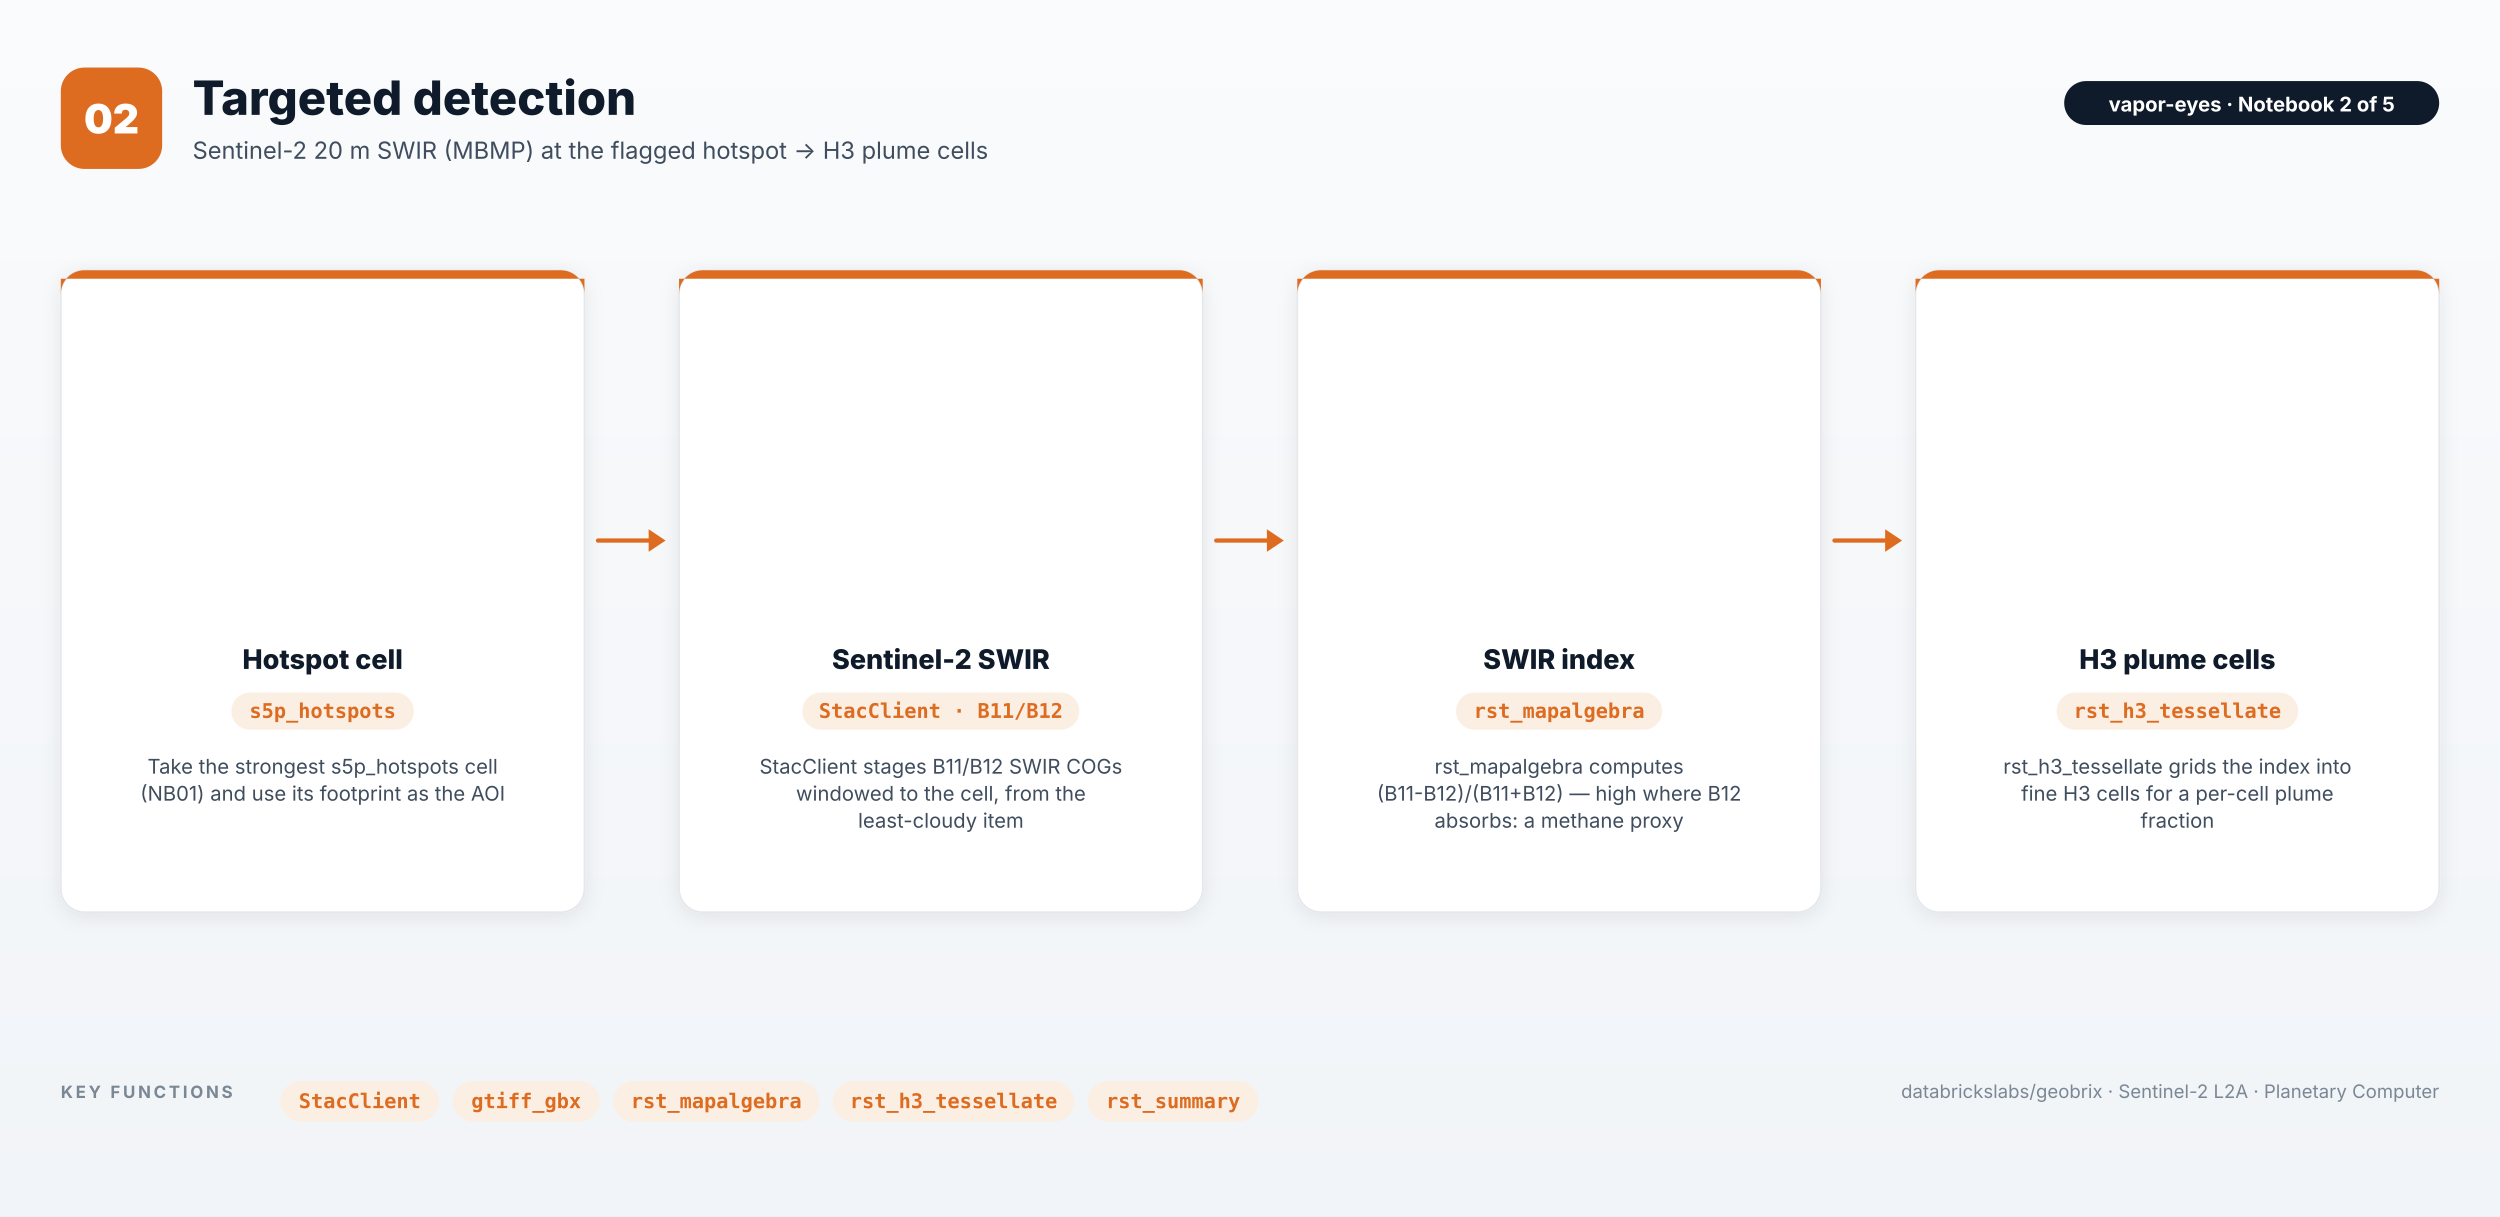
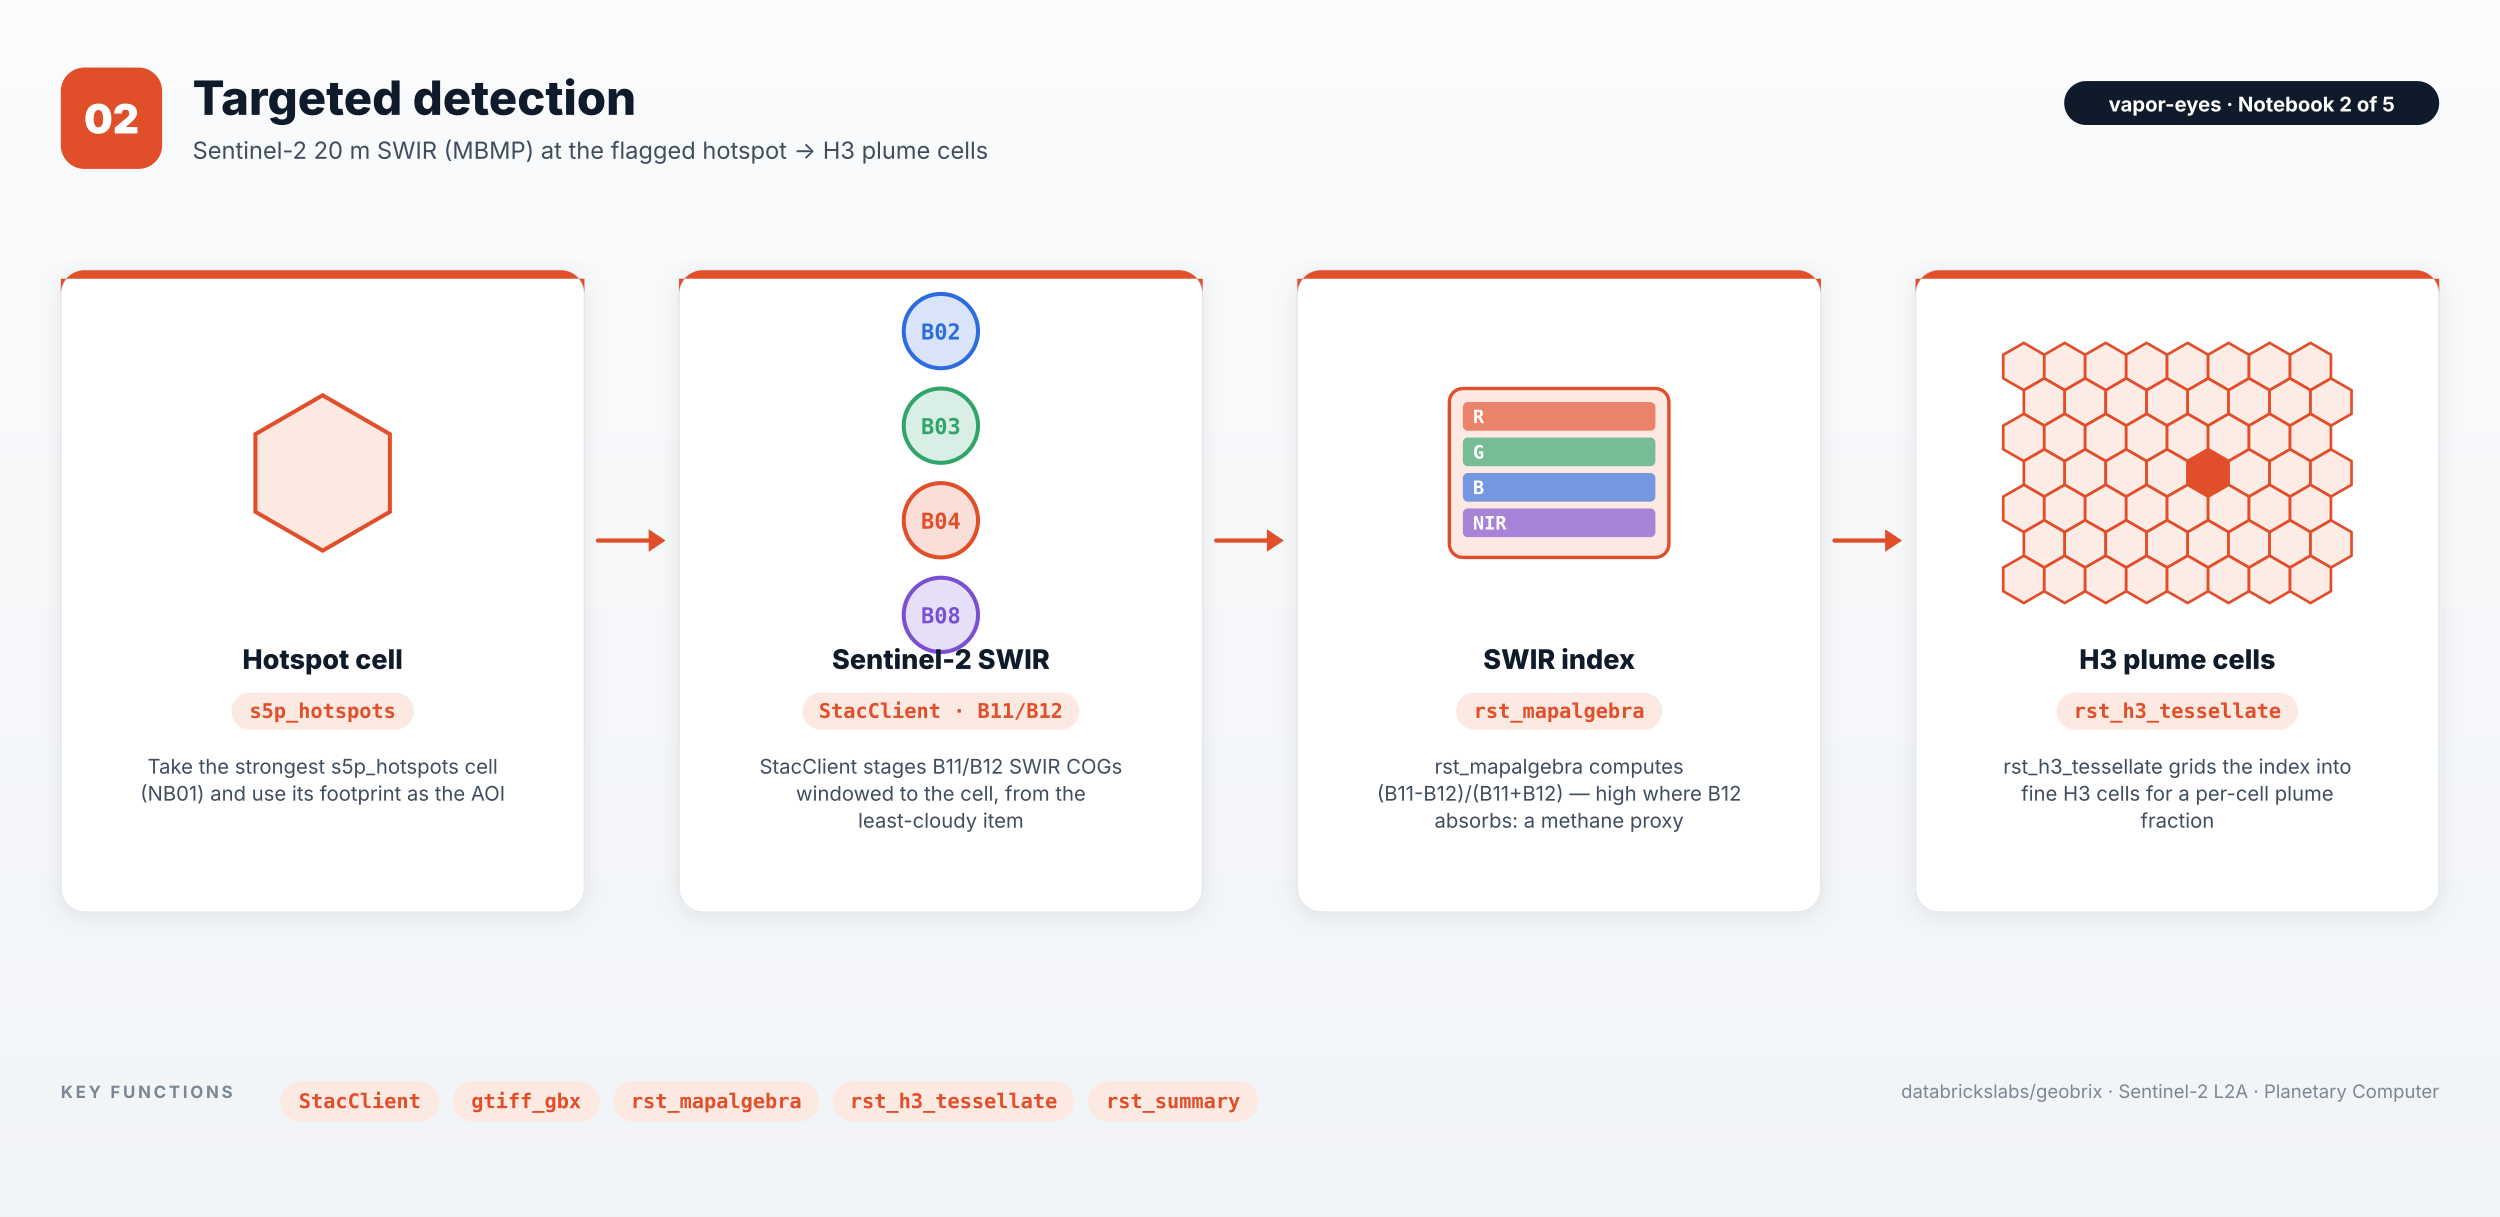
<svg xmlns="http://www.w3.org/2000/svg" viewBox="0 0 1480 720" width="1480" height="720" style="font-family: Inter, -apple-system, system-ui, sans-serif;">
  <defs>
    <filter id="card-shadow" x="-5%" y="-5%" width="110%" height="115%">
      <feDropShadow dx="0" dy="2" stdDeviation="6" flood-color="#0F1B2A" flood-opacity="0.08" />
    </filter>
    <linearGradient id="bg" x1="0" y1="0" x2="0" y2="1">
      <stop offset="0" stop-color="#FAFBFC" />
      <stop offset="1" stop-color="#F1F4F8" />
    </linearGradient>
  </defs>
  <rect x="0" y="0" width="1480" height="720" fill="url(#bg)" />
-   <rect x="36" y="40" rx="14" ry="14" width="60" height="60" fill="#DD6B20" />
+   <rect x="36" y="40" rx="14" ry="14" width="60" height="60" fill="#E04E2A" />
  <text x="66.0" y="79.0" text-anchor="middle" font-family="Inter, -apple-system, system-ui, sans-serif" font-size="24" font-weight="900" fill="#FFFFFF">02</text>
  <text x="114" y="68" font-family="Inter, -apple-system, system-ui, sans-serif" font-size="28" font-weight="800" fill="#0F1B2A" text-anchor="start">Targeted detection</text>
  <text x="114" y="94" font-family="Inter, -apple-system, system-ui, sans-serif" font-size="14" font-weight="400" fill="#3F4D5E" text-anchor="start">Sentinel-2 20 m SWIR (MBMP) at the flagged hotspot → H3 plume cells</text>
  <rect x="1222" y="48" rx="13" ry="13" width="222" height="26" fill="#0F1B2A" />
  <text x="1333.0" y="66" text-anchor="middle" font-family="Inter, -apple-system, system-ui, sans-serif" font-size="12" font-weight="700" fill="#FFFFFF">vapor-eyes  ·  Notebook 2 of 5</text>
  <rect x="36" y="160" rx="14" ry="14" width="310" height="380" fill="#FFFFFF" stroke="#E5E7EB" stroke-width="1" filter="url(#card-shadow)" />
-   <path d="M 36 174 A 14 14 0 0 1 50 160 H 332 A 14 14 0 0 1 346 174 V 165 H 36 Z" fill="#DD6B20" />
+   <path d="M 36 174 A 14 14 0 0 1 50 160 H 332 A 14 14 0 0 1 346 174 V 165 H 36 Z" fill="#E04E2A" />
+   <polygon points="191.0,234.0 230.8,257.0 230.8,303.0 191.0,326.0 151.2,303.0 151.2,257.0" fill="#FCE9E2" stroke="#E04E2A" stroke-width="2.4" />
  <text x="191.0" y="396" font-family="Inter, -apple-system, system-ui, sans-serif" font-size="16" font-weight="800" fill="#0F1B2A" text-anchor="middle">Hotspot cell</text>
  <g transform="translate(137.0, 410)">
-     <rect x="0" y="0" rx="11" ry="11" width="108" height="22" fill="#FBEEE2" />
-     <text x="54.0" y="15.0" text-anchor="middle" font-family="ui-monospace, SFMono-Regular, Menlo, Consolas, monospace" font-size="12" font-weight="700" fill="#DD6B20">s5p_hotspots</text>
+     <rect x="0" y="0" rx="11" ry="11" width="108" height="22" fill="#FCE9E2" />
+     <text x="54.0" y="15.0" text-anchor="middle" font-family="ui-monospace, SFMono-Regular, Menlo, Consolas, monospace" font-size="12" font-weight="700" fill="#E04E2A">s5p_hotspots</text>
  </g>
  <text x="191.0" y="458" text-anchor="middle" font-family="Inter, sans-serif" font-size="12" fill="#3F4D5E">Take the strongest s5p_hotspots cell</text>
  <text x="191.0" y="474" text-anchor="middle" font-family="Inter, sans-serif" font-size="12" fill="#3F4D5E">(NB01) and use its footprint as the AOI</text>
-   <line x1="354" y1="320.0" x2="384" y2="320.0" stroke="#DD6B20" stroke-width="2.5" stroke-linecap="round" />
-   <polygon points="394,320.0 384,313.333 384,326.667" fill="#DD6B20" />
+   <line x1="354" y1="320.0" x2="384" y2="320.0" stroke="#E04E2A" stroke-width="2.5" stroke-linecap="round" />
+   <polygon points="394,320.0 384,313.333 384,326.667" fill="#E04E2A" />
  <rect x="402" y="160" rx="14" ry="14" width="310" height="380" fill="#FFFFFF" stroke="#E5E7EB" stroke-width="1" filter="url(#card-shadow)" />
-   <path d="M 402 174 A 14 14 0 0 1 416 160 H 698 A 14 14 0 0 1 712 174 V 165 H 402 Z" fill="#DD6B20" />
+   <path d="M 402 174 A 14 14 0 0 1 416 160 H 698 A 14 14 0 0 1 712 174 V 165 H 402 Z" fill="#E04E2A" />
+   <circle cx="557.0" cy="196.0" r="22" fill="#2D6CDF" fill-opacity="0.18" stroke="#2D6CDF" stroke-width="2.4" />
+   <text x="557.0" y="201.0" text-anchor="middle" font-family="ui-monospace, Menlo, monospace" font-size="13" font-weight="700" fill="#2D6CDF">B02</text>
+   <circle cx="557.0" cy="252.0" r="22" fill="#2FA56A" fill-opacity="0.18" stroke="#2FA56A" stroke-width="2.4" />
+   <text x="557.0" y="257.0" text-anchor="middle" font-family="ui-monospace, Menlo, monospace" font-size="13" font-weight="700" fill="#2FA56A">B03</text>
+   <circle cx="557.0" cy="308.0" r="22" fill="#E04E2A" fill-opacity="0.18" stroke="#E04E2A" stroke-width="2.4" />
+   <text x="557.0" y="313.0" text-anchor="middle" font-family="ui-monospace, Menlo, monospace" font-size="13" font-weight="700" fill="#E04E2A">B04</text>
+   <circle cx="557.0" cy="364.0" r="22" fill="#7A4FD3" fill-opacity="0.18" stroke="#7A4FD3" stroke-width="2.4" />
+   <text x="557.0" y="369.0" text-anchor="middle" font-family="ui-monospace, Menlo, monospace" font-size="13" font-weight="700" fill="#7A4FD3">B08</text>
  <text x="557.0" y="396" font-family="Inter, -apple-system, system-ui, sans-serif" font-size="16" font-weight="800" fill="#0F1B2A" text-anchor="middle">Sentinel-2 SWIR</text>
  <g transform="translate(475.0, 410)">
-     <rect x="0" y="0" rx="11" ry="11" width="164" height="22" fill="#FBEEE2" />
-     <text x="82.0" y="15.0" text-anchor="middle" font-family="ui-monospace, SFMono-Regular, Menlo, Consolas, monospace" font-size="12" font-weight="700" fill="#DD6B20">StacClient · B11/B12</text>
+     <rect x="0" y="0" rx="11" ry="11" width="164" height="22" fill="#FCE9E2" />
+     <text x="82.0" y="15.0" text-anchor="middle" font-family="ui-monospace, SFMono-Regular, Menlo, Consolas, monospace" font-size="12" font-weight="700" fill="#E04E2A">StacClient · B11/B12</text>
  </g>
  <text x="557.0" y="458" text-anchor="middle" font-family="Inter, sans-serif" font-size="12" fill="#3F4D5E">StacClient stages B11/B12 SWIR COGs</text>
  <text x="557.0" y="474" text-anchor="middle" font-family="Inter, sans-serif" font-size="12" fill="#3F4D5E">windowed to the cell, from the</text>
  <text x="557.0" y="490" text-anchor="middle" font-family="Inter, sans-serif" font-size="12" fill="#3F4D5E">least-cloudy item</text>
-   <line x1="720" y1="320.0" x2="750" y2="320.0" stroke="#DD6B20" stroke-width="2.5" stroke-linecap="round" />
-   <polygon points="760,320.0 750,313.333 750,326.667" fill="#DD6B20" />
+   <line x1="720" y1="320.0" x2="750" y2="320.0" stroke="#E04E2A" stroke-width="2.5" stroke-linecap="round" />
+   <polygon points="760,320.0 750,313.333 750,326.667" fill="#E04E2A" />
  <rect x="768" y="160" rx="14" ry="14" width="310" height="380" fill="#FFFFFF" stroke="#E5E7EB" stroke-width="1" filter="url(#card-shadow)" />
-   <path d="M 768 174 A 14 14 0 0 1 782 160 H 1064 A 14 14 0 0 1 1078 174 V 165 H 768 Z" fill="#DD6B20" />
+   <path d="M 768 174 A 14 14 0 0 1 782 160 H 1064 A 14 14 0 0 1 1078 174 V 165 H 768 Z" fill="#E04E2A" />
+   <rect x="858.0" y="230.0" rx="8" ry="8" width="130" height="100" fill="#FCE9E2" stroke="#E04E2A" stroke-width="2" />
+   <rect x="866.0" y="238.0" width="114" height="17.0" rx="3" ry="3" fill="#E04E2A" fill-opacity="0.65" />
+   <text x="872.0" y="250.5" font-family="ui-monospace, Menlo, monospace" font-size="11" font-weight="800" fill="#FFFFFF">R</text>
+   <rect x="866.0" y="259.0" width="114" height="17.0" rx="3" ry="3" fill="#2FA56A" fill-opacity="0.65" />
+   <text x="872.0" y="271.5" font-family="ui-monospace, Menlo, monospace" font-size="11" font-weight="800" fill="#FFFFFF">G</text>
+   <rect x="866.0" y="280.0" width="114" height="17.0" rx="3" ry="3" fill="#2D6CDF" fill-opacity="0.65" />
+   <text x="872.0" y="292.5" font-family="ui-monospace, Menlo, monospace" font-size="11" font-weight="800" fill="#FFFFFF">B</text>
+   <rect x="866.0" y="301.0" width="114" height="17.0" rx="3" ry="3" fill="#7A4FD3" fill-opacity="0.65" />
+   <text x="872.0" y="313.5" font-family="ui-monospace, Menlo, monospace" font-size="11" font-weight="800" fill="#FFFFFF">NIR</text>
  <text x="923.0" y="396" font-family="Inter, -apple-system, system-ui, sans-serif" font-size="16" font-weight="800" fill="#0F1B2A" text-anchor="middle">SWIR index</text>
  <g transform="translate(862.0, 410)">
-     <rect x="0" y="0" rx="11" ry="11" width="122" height="22" fill="#FBEEE2" />
-     <text x="61.0" y="15.0" text-anchor="middle" font-family="ui-monospace, SFMono-Regular, Menlo, Consolas, monospace" font-size="12" font-weight="700" fill="#DD6B20">rst_mapalgebra</text>
+     <rect x="0" y="0" rx="11" ry="11" width="122" height="22" fill="#FCE9E2" />
+     <text x="61.0" y="15.0" text-anchor="middle" font-family="ui-monospace, SFMono-Regular, Menlo, Consolas, monospace" font-size="12" font-weight="700" fill="#E04E2A">rst_mapalgebra</text>
  </g>
  <text x="923.0" y="458" text-anchor="middle" font-family="Inter, sans-serif" font-size="12" fill="#3F4D5E">rst_mapalgebra computes</text>
  <text x="923.0" y="474" text-anchor="middle" font-family="Inter, sans-serif" font-size="12" fill="#3F4D5E">(B11-B12)/(B11+B12) — high where B12</text>
  <text x="923.0" y="490" text-anchor="middle" font-family="Inter, sans-serif" font-size="12" fill="#3F4D5E">absorbs: a methane proxy</text>
-   <line x1="1086" y1="320.0" x2="1116" y2="320.0" stroke="#DD6B20" stroke-width="2.5" stroke-linecap="round" />
-   <polygon points="1126,320.0 1116,313.333 1116,326.667" fill="#DD6B20" />
+   <line x1="1086" y1="320.0" x2="1116" y2="320.0" stroke="#E04E2A" stroke-width="2.5" stroke-linecap="round" />
+   <polygon points="1126,320.0 1116,313.333 1116,326.667" fill="#E04E2A" />
  <rect x="1134" y="160" rx="14" ry="14" width="310" height="380" fill="#FFFFFF" stroke="#E5E7EB" stroke-width="1" filter="url(#card-shadow)" />
-   <path d="M 1134 174 A 14 14 0 0 1 1148 160 H 1430 A 14 14 0 0 1 1444 174 V 165 H 1134 Z" fill="#DD6B20" />
+   <path d="M 1134 174 A 14 14 0 0 1 1148 160 H 1430 A 14 14 0 0 1 1444 174 V 165 H 1134 Z" fill="#E04E2A" />
+   <polygon points="1198.1,203.0 1210.2,210.0 1210.2,224.0 1198.1,231.0 1185.9,224.0 1185.9,210.0" fill="#FCE9E2" fill-opacity="0.85" stroke="#E04E2A" stroke-width="1.6" />
+   <polygon points="1222.3,203.0 1234.4,210.0 1234.4,224.0 1222.3,231.0 1210.2,224.0 1210.2,210.0" fill="#FCE9E2" fill-opacity="0.85" stroke="#E04E2A" stroke-width="1.6" />
+   <polygon points="1246.6,203.0 1258.7,210.0 1258.7,224.0 1246.6,231.0 1234.4,224.0 1234.4,210.0" fill="#FCE9E2" fill-opacity="0.85" stroke="#E04E2A" stroke-width="1.6" />
+   <polygon points="1270.8,203.0 1282.9,210.0 1282.9,224.0 1270.8,231.0 1258.7,224.0 1258.7,210.0" fill="#FCE9E2" fill-opacity="0.85" stroke="#E04E2A" stroke-width="1.6" />
+   <polygon points="1295.1,203.0 1307.2,210.0 1307.2,224.0 1295.1,231.0 1282.9,224.0 1282.9,210.0" fill="#FCE9E2" fill-opacity="0.85" stroke="#E04E2A" stroke-width="1.6" />
+   <polygon points="1319.3,203.0 1331.4,210.0 1331.4,224.0 1319.3,231.0 1307.2,224.0 1307.2,210.0" fill="#FCE9E2" fill-opacity="0.85" stroke="#E04E2A" stroke-width="1.6" />
+   <polygon points="1343.6,203.0 1355.7,210.0 1355.7,224.0 1343.6,231.0 1331.4,224.0 1331.4,210.0" fill="#FCE9E2" fill-opacity="0.85" stroke="#E04E2A" stroke-width="1.6" />
+   <polygon points="1367.8,203.0 1379.9,210.0 1379.9,224.0 1367.8,231.0 1355.7,224.0 1355.7,210.0" fill="#FCE9E2" fill-opacity="0.85" stroke="#E04E2A" stroke-width="1.6" />
+   <polygon points="1210.2,224.0 1222.3,231.0 1222.3,245.0 1210.2,252.0 1198.1,245.0 1198.1,231.0" fill="#FCE9E2" fill-opacity="0.85" stroke="#E04E2A" stroke-width="1.6" />
+   <polygon points="1234.4,224.0 1246.6,231.0 1246.6,245.0 1234.4,252.0 1222.3,245.0 1222.3,231.0" fill="#FCE9E2" fill-opacity="0.85" stroke="#E04E2A" stroke-width="1.6" />
+   <polygon points="1258.7,224.0 1270.8,231.0 1270.8,245.0 1258.7,252.0 1246.6,245.0 1246.6,231.0" fill="#FCE9E2" fill-opacity="0.85" stroke="#E04E2A" stroke-width="1.6" />
+   <polygon points="1282.9,224.0 1295.1,231.0 1295.1,245.0 1282.9,252.0 1270.8,245.0 1270.8,231.0" fill="#FCE9E2" fill-opacity="0.85" stroke="#E04E2A" stroke-width="1.6" />
+   <polygon points="1307.2,224.0 1319.3,231.0 1319.3,245.0 1307.2,252.0 1295.1,245.0 1295.1,231.0" fill="#FCE9E2" fill-opacity="0.85" stroke="#E04E2A" stroke-width="1.6" />
+   <polygon points="1331.4,224.0 1343.6,231.0 1343.6,245.0 1331.4,252.0 1319.3,245.0 1319.3,231.0" fill="#FCE9E2" fill-opacity="0.85" stroke="#E04E2A" stroke-width="1.6" />
+   <polygon points="1355.7,224.0 1367.8,231.0 1367.8,245.0 1355.7,252.0 1343.6,245.0 1343.6,231.0" fill="#FCE9E2" fill-opacity="0.85" stroke="#E04E2A" stroke-width="1.6" />
+   <polygon points="1379.9,224.0 1392.1,231.0 1392.1,245.0 1379.9,252.0 1367.8,245.0 1367.8,231.0" fill="#FCE9E2" fill-opacity="0.85" stroke="#E04E2A" stroke-width="1.6" />
+   <polygon points="1198.1,245.0 1210.2,252.0 1210.2,266.0 1198.1,273.0 1185.9,266.0 1185.9,252.0" fill="#FCE9E2" fill-opacity="0.85" stroke="#E04E2A" stroke-width="1.6" />
+   <polygon points="1222.3,245.0 1234.4,252.0 1234.4,266.0 1222.3,273.0 1210.2,266.0 1210.2,252.0" fill="#FCE9E2" fill-opacity="0.85" stroke="#E04E2A" stroke-width="1.6" />
+   <polygon points="1246.6,245.0 1258.7,252.0 1258.7,266.0 1246.6,273.0 1234.4,266.0 1234.4,252.0" fill="#FCE9E2" fill-opacity="0.85" stroke="#E04E2A" stroke-width="1.6" />
+   <polygon points="1270.8,245.0 1282.9,252.0 1282.9,266.0 1270.8,273.0 1258.7,266.0 1258.7,252.0" fill="#FCE9E2" fill-opacity="0.85" stroke="#E04E2A" stroke-width="1.6" />
+   <polygon points="1295.1,245.0 1307.2,252.0 1307.2,266.0 1295.1,273.0 1282.9,266.0 1282.9,252.0" fill="#FCE9E2" fill-opacity="0.85" stroke="#E04E2A" stroke-width="1.6" />
+   <polygon points="1319.3,245.0 1331.4,252.0 1331.4,266.0 1319.3,273.0 1307.2,266.0 1307.2,252.0" fill="#FCE9E2" fill-opacity="0.85" stroke="#E04E2A" stroke-width="1.6" />
+   <polygon points="1343.6,245.0 1355.7,252.0 1355.7,266.0 1343.6,273.0 1331.4,266.0 1331.4,252.0" fill="#FCE9E2" fill-opacity="0.85" stroke="#E04E2A" stroke-width="1.6" />
+   <polygon points="1367.8,245.0 1379.9,252.0 1379.9,266.0 1367.8,273.0 1355.7,266.0 1355.7,252.0" fill="#FCE9E2" fill-opacity="0.85" stroke="#E04E2A" stroke-width="1.6" />
+   <polygon points="1210.2,266.0 1222.3,273.0 1222.3,287.0 1210.2,294.0 1198.1,287.0 1198.1,273.0" fill="#FCE9E2" fill-opacity="0.85" stroke="#E04E2A" stroke-width="1.6" />
+   <polygon points="1234.4,266.0 1246.6,273.0 1246.6,287.0 1234.4,294.0 1222.3,287.0 1222.3,273.0" fill="#FCE9E2" fill-opacity="0.85" stroke="#E04E2A" stroke-width="1.6" />
+   <polygon points="1258.7,266.0 1270.8,273.0 1270.8,287.0 1258.7,294.0 1246.6,287.0 1246.6,273.0" fill="#FCE9E2" fill-opacity="0.85" stroke="#E04E2A" stroke-width="1.6" />
+   <polygon points="1282.9,266.0 1295.1,273.0 1295.1,287.0 1282.9,294.0 1270.8,287.0 1270.8,273.0" fill="#FCE9E2" fill-opacity="0.85" stroke="#E04E2A" stroke-width="1.6" />
+   <polygon points="1307.2,266.0 1319.3,273.0 1319.3,287.0 1307.2,294.0 1295.1,287.0 1295.1,273.0" fill="#E04E2A" fill-opacity="1.0" stroke="#E04E2A" stroke-width="1.6" />
+   <polygon points="1331.4,266.0 1343.6,273.0 1343.6,287.0 1331.4,294.0 1319.3,287.0 1319.3,273.0" fill="#FCE9E2" fill-opacity="0.85" stroke="#E04E2A" stroke-width="1.6" />
+   <polygon points="1355.7,266.0 1367.8,273.0 1367.8,287.0 1355.7,294.0 1343.6,287.0 1343.6,273.0" fill="#FCE9E2" fill-opacity="0.85" stroke="#E04E2A" stroke-width="1.6" />
+   <polygon points="1379.9,266.0 1392.1,273.0 1392.1,287.0 1379.9,294.0 1367.8,287.0 1367.8,273.0" fill="#FCE9E2" fill-opacity="0.85" stroke="#E04E2A" stroke-width="1.6" />
+   <polygon points="1198.1,287.0 1210.2,294.0 1210.2,308.0 1198.1,315.0 1185.9,308.0 1185.9,294.0" fill="#FCE9E2" fill-opacity="0.85" stroke="#E04E2A" stroke-width="1.6" />
+   <polygon points="1222.3,287.0 1234.4,294.0 1234.4,308.0 1222.3,315.0 1210.2,308.0 1210.2,294.0" fill="#FCE9E2" fill-opacity="0.85" stroke="#E04E2A" stroke-width="1.6" />
+   <polygon points="1246.6,287.0 1258.7,294.0 1258.7,308.0 1246.6,315.0 1234.4,308.0 1234.4,294.0" fill="#FCE9E2" fill-opacity="0.85" stroke="#E04E2A" stroke-width="1.6" />
+   <polygon points="1270.8,287.0 1282.9,294.0 1282.9,308.0 1270.8,315.0 1258.7,308.0 1258.7,294.0" fill="#FCE9E2" fill-opacity="0.85" stroke="#E04E2A" stroke-width="1.6" />
+   <polygon points="1295.1,287.0 1307.2,294.0 1307.2,308.0 1295.1,315.0 1282.9,308.0 1282.9,294.0" fill="#FCE9E2" fill-opacity="0.85" stroke="#E04E2A" stroke-width="1.6" />
+   <polygon points="1319.3,287.0 1331.4,294.0 1331.4,308.0 1319.3,315.0 1307.2,308.0 1307.2,294.0" fill="#FCE9E2" fill-opacity="0.85" stroke="#E04E2A" stroke-width="1.6" />
+   <polygon points="1343.6,287.0 1355.7,294.0 1355.7,308.0 1343.6,315.0 1331.4,308.0 1331.4,294.0" fill="#FCE9E2" fill-opacity="0.85" stroke="#E04E2A" stroke-width="1.6" />
+   <polygon points="1367.8,287.0 1379.9,294.0 1379.9,308.0 1367.8,315.0 1355.7,308.0 1355.7,294.0" fill="#FCE9E2" fill-opacity="0.85" stroke="#E04E2A" stroke-width="1.6" />
+   <polygon points="1210.2,308.0 1222.3,315.0 1222.3,329.0 1210.2,336.0 1198.1,329.0 1198.1,315.0" fill="#FCE9E2" fill-opacity="0.85" stroke="#E04E2A" stroke-width="1.6" />
+   <polygon points="1234.4,308.0 1246.6,315.0 1246.6,329.0 1234.4,336.0 1222.3,329.0 1222.3,315.0" fill="#FCE9E2" fill-opacity="0.85" stroke="#E04E2A" stroke-width="1.6" />
+   <polygon points="1258.7,308.0 1270.8,315.0 1270.8,329.0 1258.7,336.0 1246.6,329.0 1246.6,315.0" fill="#FCE9E2" fill-opacity="0.85" stroke="#E04E2A" stroke-width="1.6" />
+   <polygon points="1282.9,308.0 1295.1,315.0 1295.1,329.0 1282.9,336.0 1270.8,329.0 1270.8,315.0" fill="#FCE9E2" fill-opacity="0.85" stroke="#E04E2A" stroke-width="1.6" />
+   <polygon points="1307.2,308.0 1319.3,315.0 1319.3,329.0 1307.2,336.0 1295.1,329.0 1295.1,315.0" fill="#FCE9E2" fill-opacity="0.85" stroke="#E04E2A" stroke-width="1.6" />
+   <polygon points="1331.4,308.0 1343.6,315.0 1343.6,329.0 1331.4,336.0 1319.3,329.0 1319.3,315.0" fill="#FCE9E2" fill-opacity="0.85" stroke="#E04E2A" stroke-width="1.6" />
+   <polygon points="1355.7,308.0 1367.8,315.0 1367.8,329.0 1355.7,336.0 1343.6,329.0 1343.6,315.0" fill="#FCE9E2" fill-opacity="0.85" stroke="#E04E2A" stroke-width="1.6" />
+   <polygon points="1379.9,308.0 1392.1,315.0 1392.1,329.0 1379.9,336.0 1367.8,329.0 1367.8,315.0" fill="#FCE9E2" fill-opacity="0.85" stroke="#E04E2A" stroke-width="1.6" />
+   <polygon points="1198.1,329.0 1210.2,336.0 1210.2,350.0 1198.1,357.0 1185.9,350.0 1185.9,336.0" fill="#FCE9E2" fill-opacity="0.85" stroke="#E04E2A" stroke-width="1.6" />
+   <polygon points="1222.3,329.0 1234.4,336.0 1234.4,350.0 1222.3,357.0 1210.2,350.0 1210.2,336.0" fill="#FCE9E2" fill-opacity="0.85" stroke="#E04E2A" stroke-width="1.6" />
+   <polygon points="1246.6,329.0 1258.7,336.0 1258.7,350.0 1246.6,357.0 1234.4,350.0 1234.4,336.0" fill="#FCE9E2" fill-opacity="0.85" stroke="#E04E2A" stroke-width="1.6" />
+   <polygon points="1270.8,329.0 1282.9,336.0 1282.9,350.0 1270.8,357.0 1258.7,350.0 1258.7,336.0" fill="#FCE9E2" fill-opacity="0.85" stroke="#E04E2A" stroke-width="1.6" />
+   <polygon points="1295.1,329.0 1307.2,336.0 1307.2,350.0 1295.1,357.0 1282.9,350.0 1282.9,336.0" fill="#FCE9E2" fill-opacity="0.85" stroke="#E04E2A" stroke-width="1.6" />
+   <polygon points="1319.3,329.0 1331.4,336.0 1331.4,350.0 1319.3,357.0 1307.2,350.0 1307.2,336.0" fill="#FCE9E2" fill-opacity="0.85" stroke="#E04E2A" stroke-width="1.6" />
+   <polygon points="1343.6,329.0 1355.7,336.0 1355.7,350.0 1343.6,357.0 1331.4,350.0 1331.4,336.0" fill="#FCE9E2" fill-opacity="0.85" stroke="#E04E2A" stroke-width="1.6" />
+   <polygon points="1367.8,329.0 1379.9,336.0 1379.9,350.0 1367.8,357.0 1355.7,350.0 1355.7,336.0" fill="#FCE9E2" fill-opacity="0.85" stroke="#E04E2A" stroke-width="1.6" />
  <text x="1289.0" y="396" font-family="Inter, -apple-system, system-ui, sans-serif" font-size="16" font-weight="800" fill="#0F1B2A" text-anchor="middle">H3 plume cells</text>
  <g transform="translate(1217.5, 410)">
-     <rect x="0" y="0" rx="11" ry="11" width="143" height="22" fill="#FBEEE2" />
-     <text x="71.5" y="15.0" text-anchor="middle" font-family="ui-monospace, SFMono-Regular, Menlo, Consolas, monospace" font-size="12" font-weight="700" fill="#DD6B20">rst_h3_tessellate</text>
+     <rect x="0" y="0" rx="11" ry="11" width="143" height="22" fill="#FCE9E2" />
+     <text x="71.5" y="15.0" text-anchor="middle" font-family="ui-monospace, SFMono-Regular, Menlo, Consolas, monospace" font-size="12" font-weight="700" fill="#E04E2A">rst_h3_tessellate</text>
  </g>
  <text x="1289.0" y="458" text-anchor="middle" font-family="Inter, sans-serif" font-size="12" fill="#3F4D5E">rst_h3_tessellate grids the index into</text>
  <text x="1289.0" y="474" text-anchor="middle" font-family="Inter, sans-serif" font-size="12" fill="#3F4D5E">fine H3 cells for a per-cell plume</text>
  <text x="1289.0" y="490" text-anchor="middle" font-family="Inter, sans-serif" font-size="12" fill="#3F4D5E">fraction</text>
  <text x="36" y="650" font-family="Inter, -apple-system, system-ui, sans-serif" font-size="10" font-weight="700" fill="#7A8794" text-anchor="start" letter-spacing="1.6">KEY FUNCTIONS</text>
-   <rect x="166" y="640" rx="12" ry="12" width="94" height="24" fill="#FBEEE2" />
-   <text x="213.0" y="656.0" text-anchor="middle" font-family="ui-monospace, SFMono-Regular, Menlo, Consolas, monospace" font-size="12" font-weight="700" fill="#DD6B20">StacClient</text>
-   <rect x="268" y="640" rx="12" ry="12" width="87" height="24" fill="#FBEEE2" />
-   <text x="311.5" y="656.0" text-anchor="middle" font-family="ui-monospace, SFMono-Regular, Menlo, Consolas, monospace" font-size="12" font-weight="700" fill="#DD6B20">gtiff_gbx</text>
-   <rect x="363" y="640" rx="12" ry="12" width="122" height="24" fill="#FBEEE2" />
-   <text x="424.0" y="656.0" text-anchor="middle" font-family="ui-monospace, SFMono-Regular, Menlo, Consolas, monospace" font-size="12" font-weight="700" fill="#DD6B20">rst_mapalgebra</text>
-   <rect x="493" y="640" rx="12" ry="12" width="143" height="24" fill="#FBEEE2" />
-   <text x="564.5" y="656.0" text-anchor="middle" font-family="ui-monospace, SFMono-Regular, Menlo, Consolas, monospace" font-size="12" font-weight="700" fill="#DD6B20">rst_h3_tessellate</text>
-   <rect x="644" y="640" rx="12" ry="12" width="101" height="24" fill="#FBEEE2" />
-   <text x="694.5" y="656.0" text-anchor="middle" font-family="ui-monospace, SFMono-Regular, Menlo, Consolas, monospace" font-size="12" font-weight="700" fill="#DD6B20">rst_summary</text>
+   <rect x="166" y="640" rx="12" ry="12" width="94" height="24" fill="#FCE9E2" />
+   <text x="213.0" y="656.0" text-anchor="middle" font-family="ui-monospace, SFMono-Regular, Menlo, Consolas, monospace" font-size="12" font-weight="700" fill="#E04E2A">StacClient</text>
+   <rect x="268" y="640" rx="12" ry="12" width="87" height="24" fill="#FCE9E2" />
+   <text x="311.5" y="656.0" text-anchor="middle" font-family="ui-monospace, SFMono-Regular, Menlo, Consolas, monospace" font-size="12" font-weight="700" fill="#E04E2A">gtiff_gbx</text>
+   <rect x="363" y="640" rx="12" ry="12" width="122" height="24" fill="#FCE9E2" />
+   <text x="424.0" y="656.0" text-anchor="middle" font-family="ui-monospace, SFMono-Regular, Menlo, Consolas, monospace" font-size="12" font-weight="700" fill="#E04E2A">rst_mapalgebra</text>
+   <rect x="493" y="640" rx="12" ry="12" width="143" height="24" fill="#FCE9E2" />
+   <text x="564.5" y="656.0" text-anchor="middle" font-family="ui-monospace, SFMono-Regular, Menlo, Consolas, monospace" font-size="12" font-weight="700" fill="#E04E2A">rst_h3_tessellate</text>
+   <rect x="644" y="640" rx="12" ry="12" width="101" height="24" fill="#FCE9E2" />
+   <text x="694.5" y="656.0" text-anchor="middle" font-family="ui-monospace, SFMono-Regular, Menlo, Consolas, monospace" font-size="12" font-weight="700" fill="#E04E2A">rst_summary</text>
  <text x="1444" y="650" font-family="Inter, -apple-system, system-ui, sans-serif" font-size="11" font-weight="400" fill="#7A8794" text-anchor="end">databrickslabs/geobrix  ·  Sentinel-2 L2A  ·  Planetary Computer</text>
</svg>
